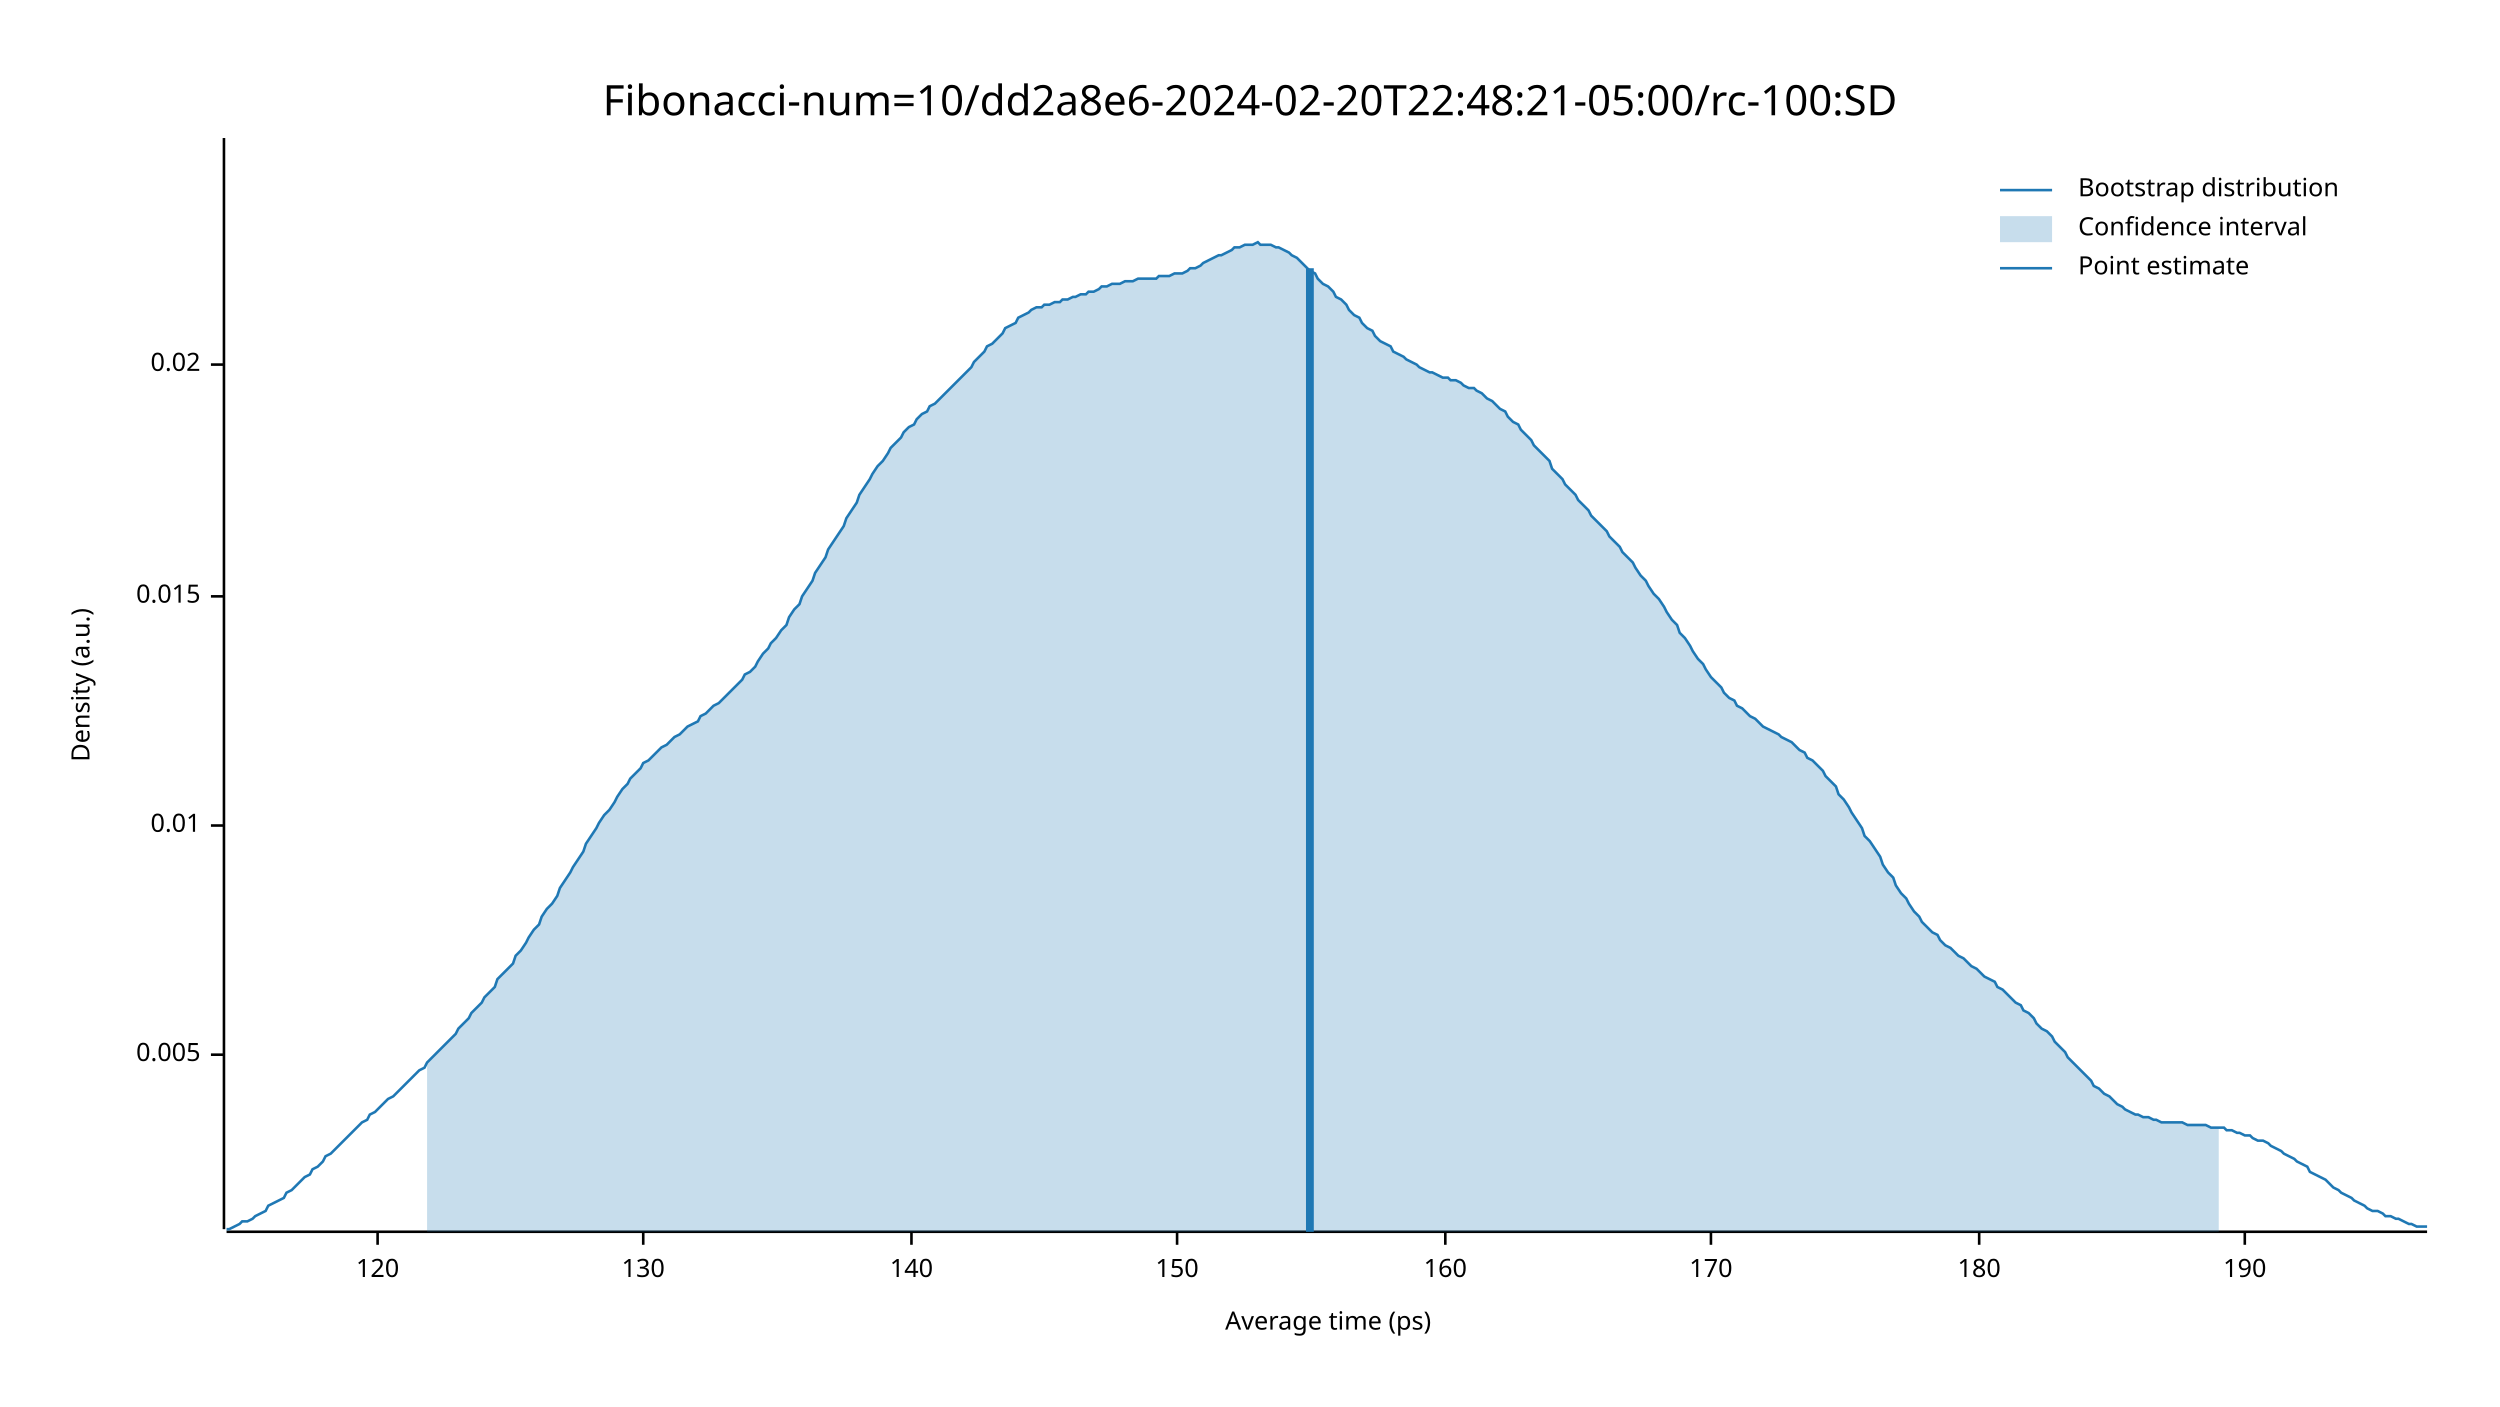
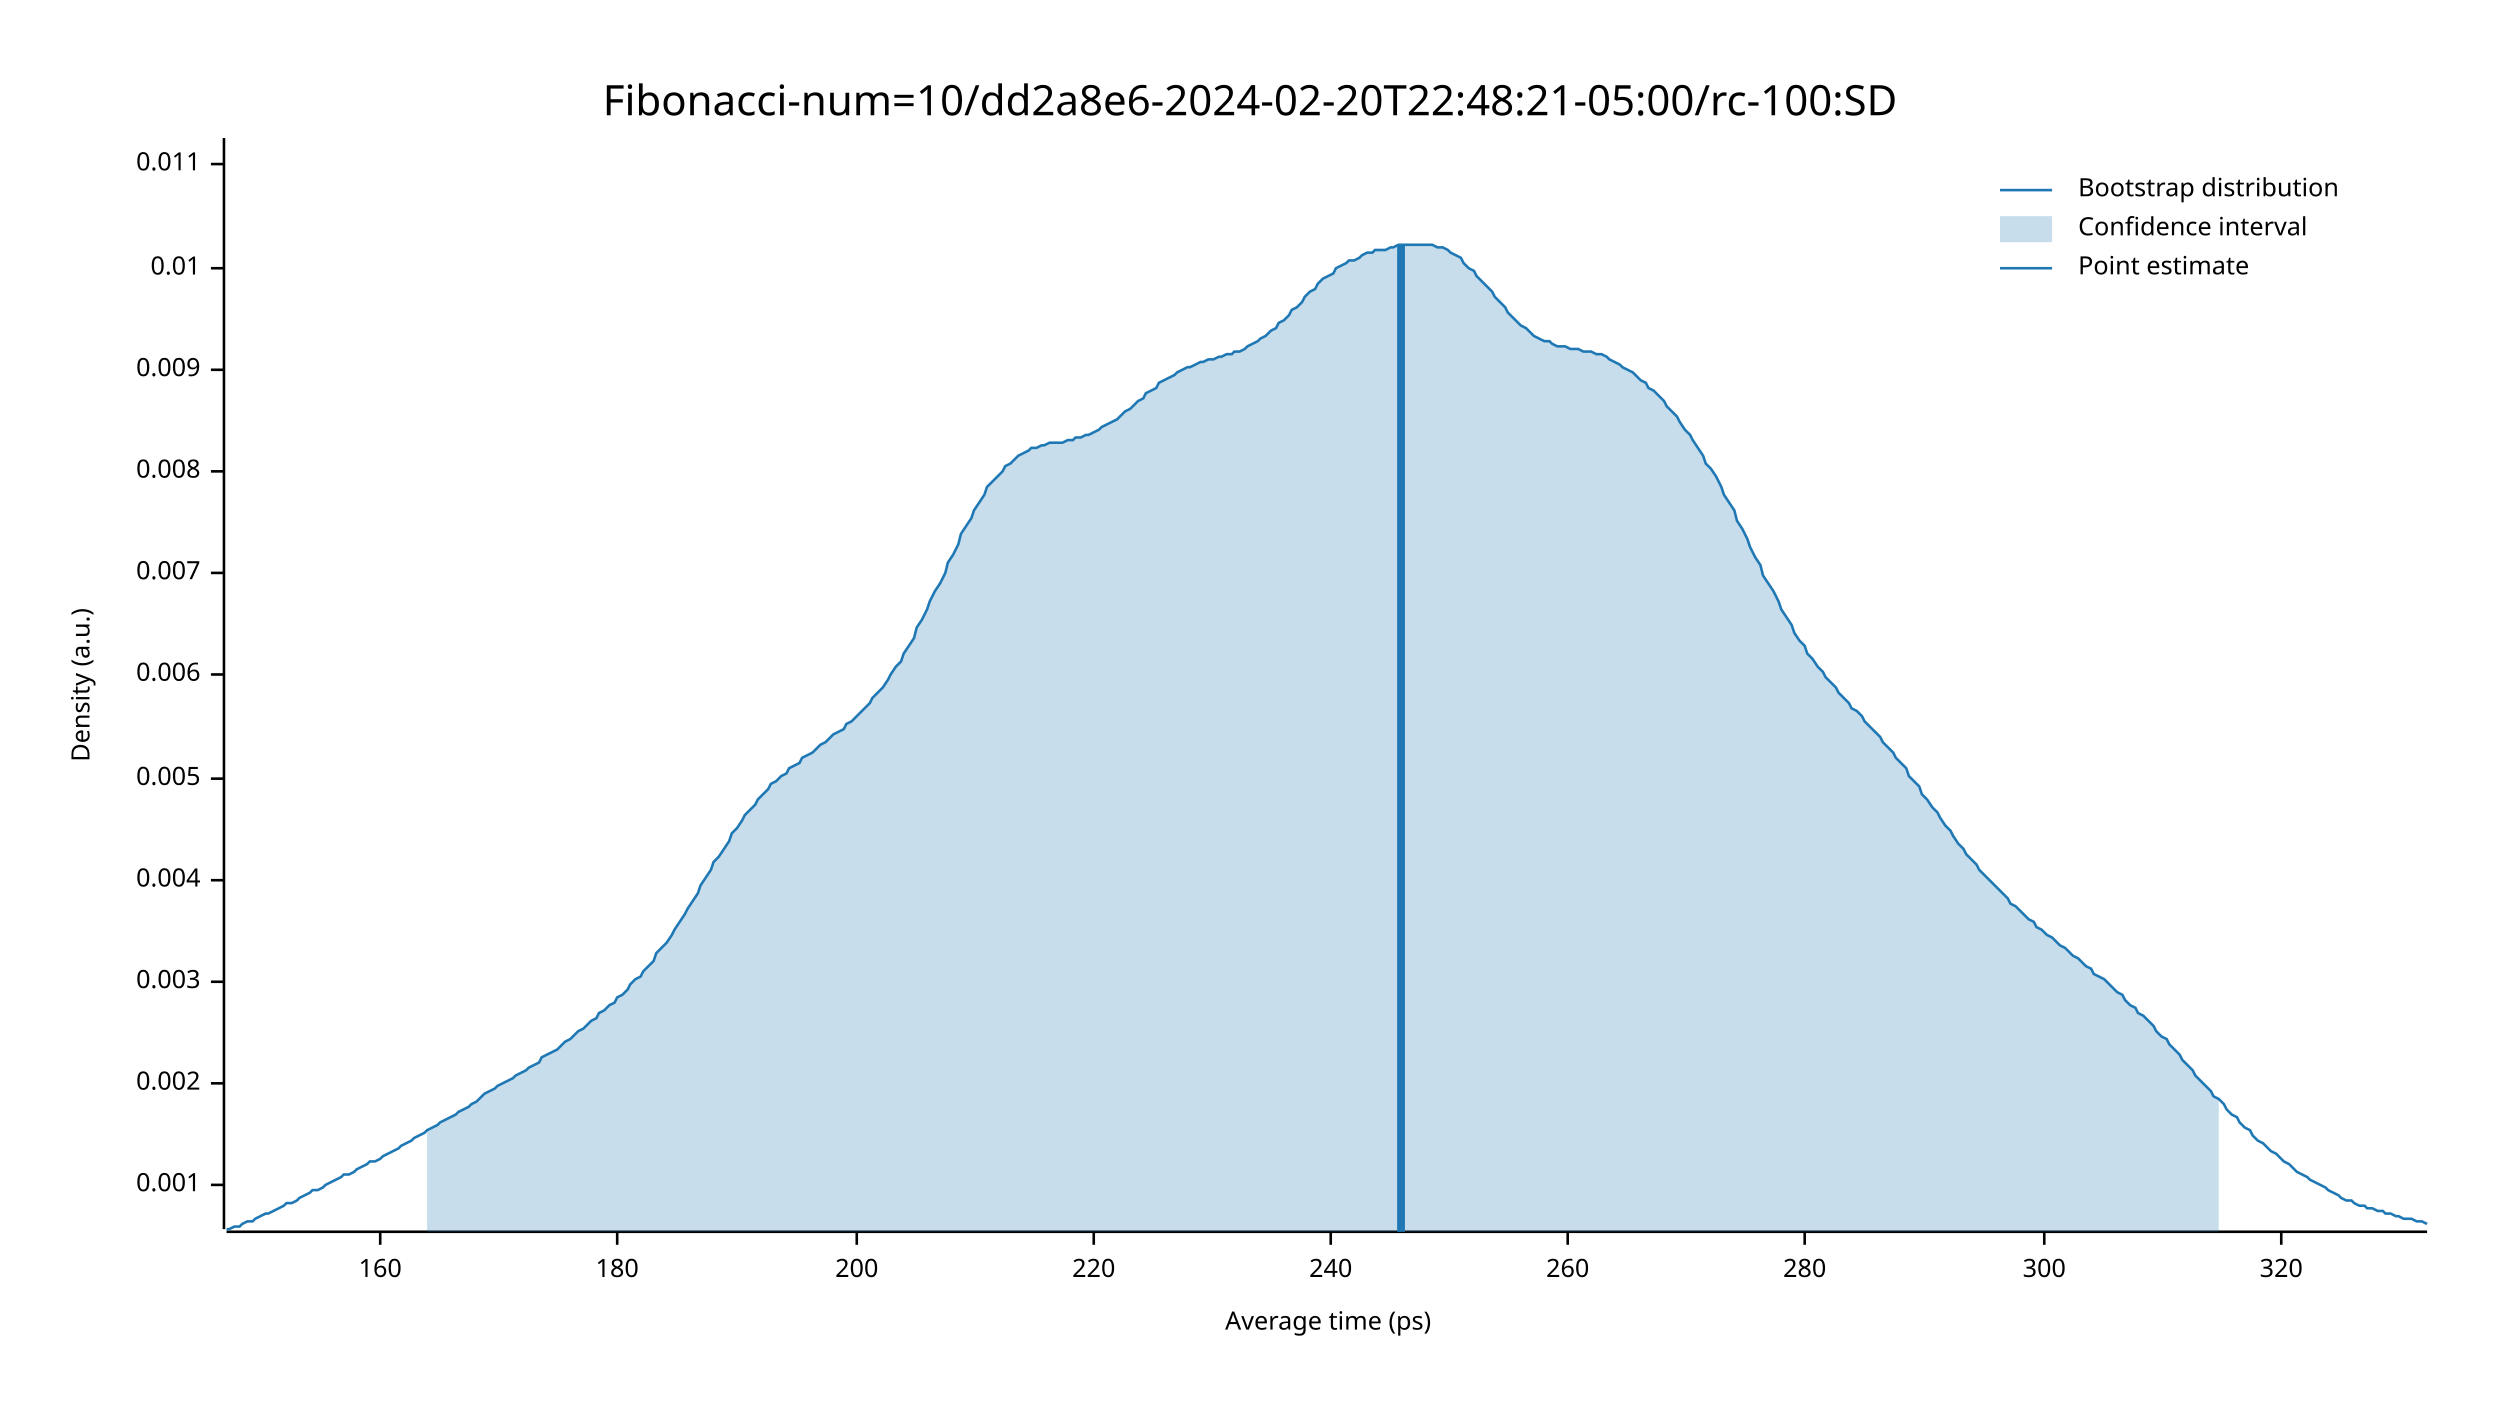
<svg xmlns="http://www.w3.org/2000/svg" width="960" height="540" viewBox="0 0 960 540">
  <text x="480" y="32" dy="0.76em" text-anchor="middle" font-family="sans-serif" font-size="16.129" opacity="1" fill="#000000">
Fibonacci-num=10/dd2a8e6-2024-02-20T22:48:21-05:00/rc-100:SD
</text>
  <text x="27" y="263" dy="0.76em" text-anchor="middle" font-family="sans-serif" font-size="9.677" opacity="1" fill="#000000" transform="rotate(270, 27, 263)">
Density (a.u.)
</text>
  <text x="510" y="513" dy="-0.5ex" text-anchor="middle" font-family="sans-serif" font-size="9.677" opacity="1" fill="#000000">
Average time (ps)
</text>
  <polyline fill="none" opacity="1" stroke="#000000" stroke-width="1" points="86,53 86,472 " />
-   <text x="77" y="405" dy="0.5ex" text-anchor="end" font-family="sans-serif" font-size="9.677" opacity="1" fill="#000000">
+   <text x="77" y="455" dy="0.5ex" text-anchor="end" font-family="sans-serif" font-size="9.677" opacity="1" fill="#000000">
+ 0.001
+ </text>
+   <polyline fill="none" opacity="1" stroke="#000000" stroke-width="1" points="81,455 86,455 " />
+   <text x="77" y="416" dy="0.5ex" text-anchor="end" font-family="sans-serif" font-size="9.677" opacity="1" fill="#000000">
+ 0.002
+ </text>
+   <polyline fill="none" opacity="1" stroke="#000000" stroke-width="1" points="81,416 86,416 " />
+   <text x="77" y="377" dy="0.5ex" text-anchor="end" font-family="sans-serif" font-size="9.677" opacity="1" fill="#000000">
+ 0.003
+ </text>
+   <polyline fill="none" opacity="1" stroke="#000000" stroke-width="1" points="81,377 86,377 " />
+   <text x="77" y="338" dy="0.5ex" text-anchor="end" font-family="sans-serif" font-size="9.677" opacity="1" fill="#000000">
+ 0.004
+ </text>
+   <polyline fill="none" opacity="1" stroke="#000000" stroke-width="1" points="81,338 86,338 " />
+   <text x="77" y="299" dy="0.5ex" text-anchor="end" font-family="sans-serif" font-size="9.677" opacity="1" fill="#000000">
0.005
</text>
-   <polyline fill="none" opacity="1" stroke="#000000" stroke-width="1" points="81,405 86,405 " />
-   <text x="77" y="317" dy="0.5ex" text-anchor="end" font-family="sans-serif" font-size="9.677" opacity="1" fill="#000000">
+   <polyline fill="none" opacity="1" stroke="#000000" stroke-width="1" points="81,299 86,299 " />
+   <text x="77" y="259" dy="0.5ex" text-anchor="end" font-family="sans-serif" font-size="9.677" opacity="1" fill="#000000">
+ 0.006
+ </text>
+   <polyline fill="none" opacity="1" stroke="#000000" stroke-width="1" points="81,259 86,259 " />
+   <text x="77" y="220" dy="0.5ex" text-anchor="end" font-family="sans-serif" font-size="9.677" opacity="1" fill="#000000">
+ 0.007
+ </text>
+   <polyline fill="none" opacity="1" stroke="#000000" stroke-width="1" points="81,220 86,220 " />
+   <text x="77" y="181" dy="0.5ex" text-anchor="end" font-family="sans-serif" font-size="9.677" opacity="1" fill="#000000">
+ 0.008
+ </text>
+   <polyline fill="none" opacity="1" stroke="#000000" stroke-width="1" points="81,181 86,181 " />
+   <text x="77" y="142" dy="0.5ex" text-anchor="end" font-family="sans-serif" font-size="9.677" opacity="1" fill="#000000">
+ 0.009
+ </text>
+   <polyline fill="none" opacity="1" stroke="#000000" stroke-width="1" points="81,142 86,142 " />
+   <text x="77" y="103" dy="0.5ex" text-anchor="end" font-family="sans-serif" font-size="9.677" opacity="1" fill="#000000">
0.01
</text>
-   <polyline fill="none" opacity="1" stroke="#000000" stroke-width="1" points="81,317 86,317 " />
-   <text x="77" y="229" dy="0.5ex" text-anchor="end" font-family="sans-serif" font-size="9.677" opacity="1" fill="#000000">
- 0.015
+   <polyline fill="none" opacity="1" stroke="#000000" stroke-width="1" points="81,103 86,103 " />
+   <text x="77" y="63" dy="0.5ex" text-anchor="end" font-family="sans-serif" font-size="9.677" opacity="1" fill="#000000">
+ 0.011
</text>
-   <polyline fill="none" opacity="1" stroke="#000000" stroke-width="1" points="81,229 86,229 " />
-   <text x="77" y="140" dy="0.5ex" text-anchor="end" font-family="sans-serif" font-size="9.677" opacity="1" fill="#000000">
- 0.02
- </text>
-   <polyline fill="none" opacity="1" stroke="#000000" stroke-width="1" points="81,140 86,140 " />
+   <polyline fill="none" opacity="1" stroke="#000000" stroke-width="1" points="81,63 86,63 " />
  <polyline fill="none" opacity="1" stroke="#000000" stroke-width="1" points="87,473 932,473 " />
-   <text x="145" y="483" dy="0.76em" text-anchor="middle" font-family="sans-serif" font-size="9.677" opacity="1" fill="#000000">
- 120
- </text>
-   <polyline fill="none" opacity="1" stroke="#000000" stroke-width="1" points="145,473 145,478 " />
-   <text x="247" y="483" dy="0.76em" text-anchor="middle" font-family="sans-serif" font-size="9.677" opacity="1" fill="#000000">
- 130
- </text>
-   <polyline fill="none" opacity="1" stroke="#000000" stroke-width="1" points="247,473 247,478 " />
-   <text x="350" y="483" dy="0.76em" text-anchor="middle" font-family="sans-serif" font-size="9.677" opacity="1" fill="#000000">
- 140
- </text>
-   <polyline fill="none" opacity="1" stroke="#000000" stroke-width="1" points="350,473 350,478 " />
-   <text x="452" y="483" dy="0.76em" text-anchor="middle" font-family="sans-serif" font-size="9.677" opacity="1" fill="#000000">
- 150
- </text>
-   <polyline fill="none" opacity="1" stroke="#000000" stroke-width="1" points="452,473 452,478 " />
-   <text x="555" y="483" dy="0.76em" text-anchor="middle" font-family="sans-serif" font-size="9.677" opacity="1" fill="#000000">
+   <text x="146" y="483" dy="0.76em" text-anchor="middle" font-family="sans-serif" font-size="9.677" opacity="1" fill="#000000">
160
</text>
-   <polyline fill="none" opacity="1" stroke="#000000" stroke-width="1" points="555,473 555,478 " />
-   <text x="657" y="483" dy="0.76em" text-anchor="middle" font-family="sans-serif" font-size="9.677" opacity="1" fill="#000000">
- 170
- </text>
-   <polyline fill="none" opacity="1" stroke="#000000" stroke-width="1" points="657,473 657,478 " />
-   <text x="760" y="483" dy="0.76em" text-anchor="middle" font-family="sans-serif" font-size="9.677" opacity="1" fill="#000000">
+   <polyline fill="none" opacity="1" stroke="#000000" stroke-width="1" points="146,473 146,478 " />
+   <text x="237" y="483" dy="0.76em" text-anchor="middle" font-family="sans-serif" font-size="9.677" opacity="1" fill="#000000">
180
</text>
-   <polyline fill="none" opacity="1" stroke="#000000" stroke-width="1" points="760,473 760,478 " />
-   <text x="862" y="483" dy="0.76em" text-anchor="middle" font-family="sans-serif" font-size="9.677" opacity="1" fill="#000000">
- 190
+   <polyline fill="none" opacity="1" stroke="#000000" stroke-width="1" points="237,473 237,478 " />
+   <text x="329" y="483" dy="0.76em" text-anchor="middle" font-family="sans-serif" font-size="9.677" opacity="1" fill="#000000">
+ 200
</text>
-   <polyline fill="none" opacity="1" stroke="#000000" stroke-width="1" points="862,473 862,478 " />
-   <polyline fill="none" opacity="1" stroke="#1F78B4" stroke-width="1" points="87,472 88,472 90,471 92,470 93,469 95,469 97,468 98,467 100,466 102,465 103,463 105,462 107,461 109,460 110,458 112,457 114,455 115,454 117,452 119,451 120,449 122,448 124,446 125,444 127,443 129,441 131,439 132,438 134,436 136,434 137,433 139,431 141,430 142,428 144,427 146,425 147,424 149,422 151,421 153,419 154,418 156,416 158,414 159,413 161,411 163,410 164,408 166,406 168,404 169,403 171,401 173,399 175,397 176,395 178,393 180,391 181,389 183,387 185,385 186,383 188,381 190,379 191,376 193,374 195,372 197,370 198,367 200,365 202,362 203,360 205,357 207,355 208,352 210,349 212,347 214,344 215,341 217,338 219,335 220,333 222,330 224,327 225,324 227,321 229,318 230,316 232,313 234,311 236,308 237,306 239,303 241,301 242,299 244,297 246,295 247,293 249,292 251,290 252,289 254,287 256,286 258,284 259,283 261,282 263,280 264,279 266,278 268,277 269,275 271,274 273,272 274,271 276,270 278,268 280,266 281,265 283,263 285,261 286,259 288,258 290,256 291,254 293,251 295,249 296,247 298,245 300,242 302,240 303,237 305,234 307,232 308,229 310,226 312,223 313,220 315,217 317,214 318,211 320,208 322,205 324,202 325,199 327,196 329,193 330,190 332,187 334,184 335,182 337,179 339,177 341,174 342,172 344,170 346,168 347,166 349,164 351,163 352,161 354,159 356,158 357,156 359,155 361,153 363,151 364,150 366,148 368,146 369,145 371,143 373,141 374,139 376,137 378,135 379,133 381,132 383,130 385,128 386,126 388,125 390,124 391,122 393,121 395,120 396,119 398,118 400,118 401,117 403,117 405,116 407,116 408,115 410,115 412,114 413,114 415,113 417,113 418,112 420,112 422,111 423,110 425,110 427,109 429,109 430,109 432,108 434,108 435,108 437,107 439,107 440,107 442,107 444,107 445,106 447,106 449,106 451,105 452,105 454,105 456,104 457,103 459,103 461,102 462,101 464,100 466,99 468,98 469,98 471,97 473,96 474,95 476,95 478,94 479,94 481,94 483,93 484,94 486,94 488,94 490,95 491,95 493,96 495,97 496,98 498,99 500,101 501,102 503,104 505,105 506,107 508,109 510,110 512,112 513,114 515,115 517,117 518,119 520,121 522,122 523,124 525,126 527,127 528,129 530,131 532,132 534,133 535,135 537,136 539,137 540,138 542,139 544,140 545,141 547,142 549,143 550,143 552,144 554,145 556,145 557,146 559,146 561,147 562,148 564,149 566,149 567,150 569,151 571,153 573,154 574,155 576,157 578,158 579,160 581,162 583,163 584,165 586,167 588,169 589,171 591,173 593,175 595,177 596,180 598,182 600,184 601,186 603,188 605,190 606,192 608,194 610,196 611,198 613,200 615,202 617,204 618,206 620,208 622,210 623,212 625,214 627,216 628,218 630,221 632,223 633,225 635,228 637,230 639,233 640,235 642,238 644,240 645,243 647,245 649,248 650,250 652,253 654,255 655,257 657,260 659,262 661,264 662,266 664,268 666,269 667,271 669,272 671,274 672,275 674,276 676,278 677,279 679,280 681,281 683,282 684,283 686,284 688,285 689,286 691,288 693,289 694,291 696,292 698,294 700,296 701,298 703,300 705,302 706,305 708,307 710,310 711,312 713,315 715,318 716,321 718,323 720,326 722,329 723,332 725,335 727,337 728,340 730,343 732,345 733,347 735,350 737,352 738,354 740,356 742,358 744,359 745,361 747,363 749,364 750,365 752,367 754,368 755,369 757,371 759,372 760,373 762,375 764,376 766,377 767,379 769,380 771,382 772,383 774,385 776,386 777,388 779,389 781,391 782,393 784,395 786,396 788,398 789,400 791,402 793,404 794,406 796,408 798,410 799,411 801,413 803,415 804,417 806,418 808,420 810,421 811,422 813,424 815,425 816,426 818,427 820,428 821,428 823,429 825,429 827,430 828,430 830,431 832,431 833,431 835,431 837,431 838,431 840,432 842,432 843,432 845,432 847,432 849,433 850,433 852,433 854,433 855,434 857,434 859,435 860,435 862,436 864,436 865,437 867,438 869,438 871,439 872,440 874,441 876,442 877,443 879,444 881,445 882,446 884,447 886,448 887,450 889,451 891,452 893,453 894,454 896,456 898,457 899,458 901,459 903,460 904,461 906,462 908,463 909,464 911,465 913,465 915,466 916,467 918,467 920,468 921,468 923,469 925,470 926,470 928,471 930,471 932,471 " />
-   <polygon opacity="0.25" fill="#1F78B4" points="164,408 166,406 168,404 169,403 171,401 173,399 175,397 176,395 178,393 180,391 181,389 183,387 185,385 186,383 188,381 190,379 191,376 193,374 195,372 197,370 198,367 200,365 202,362 203,360 205,357 207,355 208,352 210,349 212,347 214,344 215,341 217,338 219,335 220,333 222,330 224,327 225,324 227,321 229,318 230,316 232,313 234,311 236,308 237,306 239,303 241,301 242,299 244,297 246,295 247,293 249,292 251,290 252,289 254,287 256,286 258,284 259,283 261,282 263,280 264,279 266,278 268,277 269,275 271,274 273,272 274,271 276,270 278,268 280,266 281,265 283,263 285,261 286,259 288,258 290,256 291,254 293,251 295,249 296,247 298,245 300,242 302,240 303,237 305,234 307,232 308,229 310,226 312,223 313,220 315,217 317,214 318,211 320,208 322,205 324,202 325,199 327,196 329,193 330,190 332,187 334,184 335,182 337,179 339,177 341,174 342,172 344,170 346,168 347,166 349,164 351,163 352,161 354,159 356,158 357,156 359,155 361,153 363,151 364,150 366,148 368,146 369,145 371,143 373,141 374,139 376,137 378,135 379,133 381,132 383,130 385,128 386,126 388,125 390,124 391,122 393,121 395,120 396,119 398,118 400,118 401,117 403,117 405,116 407,116 408,115 410,115 412,114 413,114 415,113 417,113 418,112 420,112 422,111 423,110 425,110 427,109 429,109 430,109 432,108 434,108 435,108 437,107 439,107 440,107 442,107 444,107 445,106 447,106 449,106 451,105 452,105 454,105 456,104 457,103 459,103 461,102 462,101 464,100 466,99 468,98 469,98 471,97 473,96 474,95 476,95 478,94 479,94 481,94 483,93 484,94 486,94 488,94 490,95 491,95 493,96 495,97 496,98 498,99 500,101 501,102 503,104 505,105 506,107 508,109 510,110 512,112 513,114 515,115 517,117 518,119 520,121 522,122 523,124 525,126 527,127 528,129 530,131 532,132 534,133 535,135 537,136 539,137 540,138 542,139 544,140 545,141 547,142 549,143 550,143 552,144 554,145 556,145 557,146 559,146 561,147 562,148 564,149 566,149 567,150 569,151 571,153 573,154 574,155 576,157 578,158 579,160 581,162 583,163 584,165 586,167 588,169 589,171 591,173 593,175 595,177 596,180 598,182 600,184 601,186 603,188 605,190 606,192 608,194 610,196 611,198 613,200 615,202 617,204 618,206 620,208 622,210 623,212 625,214 627,216 628,218 630,221 632,223 633,225 635,228 637,230 639,233 640,235 642,238 644,240 645,243 647,245 649,248 650,250 652,253 654,255 655,257 657,260 659,262 661,264 662,266 664,268 666,269 667,271 669,272 671,274 672,275 674,276 676,278 677,279 679,280 681,281 683,282 684,283 686,284 688,285 689,286 691,288 693,289 694,291 696,292 698,294 700,296 701,298 703,300 705,302 706,305 708,307 710,310 711,312 713,315 715,318 716,321 718,323 720,326 722,329 723,332 725,335 727,337 728,340 730,343 732,345 733,347 735,350 737,352 738,354 740,356 742,358 744,359 745,361 747,363 749,364 750,365 752,367 754,368 755,369 757,371 759,372 760,373 762,375 764,376 766,377 767,379 769,380 771,382 772,383 774,385 776,386 777,388 779,389 781,391 782,393 784,395 786,396 788,398 789,400 791,402 793,404 794,406 796,408 798,410 799,411 801,413 803,415 804,417 806,418 808,420 810,421 811,422 813,424 815,425 816,426 818,427 820,428 821,428 823,429 825,429 827,430 828,430 830,431 832,431 833,431 835,431 837,431 838,431 840,432 842,432 843,432 845,432 847,432 849,433 850,433 852,433 852,473 164,473 " />
-   <polyline fill="none" opacity="1" stroke="#1F78B4" stroke-width="3" points="503,473 503,103 " />
+   <polyline fill="none" opacity="1" stroke="#000000" stroke-width="1" points="329,473 329,478 " />
+   <text x="420" y="483" dy="0.76em" text-anchor="middle" font-family="sans-serif" font-size="9.677" opacity="1" fill="#000000">
+ 220
+ </text>
+   <polyline fill="none" opacity="1" stroke="#000000" stroke-width="1" points="420,473 420,478 " />
+   <text x="511" y="483" dy="0.76em" text-anchor="middle" font-family="sans-serif" font-size="9.677" opacity="1" fill="#000000">
+ 240
+ </text>
+   <polyline fill="none" opacity="1" stroke="#000000" stroke-width="1" points="511,473 511,478 " />
+   <text x="602" y="483" dy="0.76em" text-anchor="middle" font-family="sans-serif" font-size="9.677" opacity="1" fill="#000000">
+ 260
+ </text>
+   <polyline fill="none" opacity="1" stroke="#000000" stroke-width="1" points="602,473 602,478 " />
+   <text x="693" y="483" dy="0.76em" text-anchor="middle" font-family="sans-serif" font-size="9.677" opacity="1" fill="#000000">
+ 280
+ </text>
+   <polyline fill="none" opacity="1" stroke="#000000" stroke-width="1" points="693,473 693,478 " />
+   <text x="785" y="483" dy="0.76em" text-anchor="middle" font-family="sans-serif" font-size="9.677" opacity="1" fill="#000000">
+ 300
+ </text>
+   <polyline fill="none" opacity="1" stroke="#000000" stroke-width="1" points="785,473 785,478 " />
+   <text x="876" y="483" dy="0.76em" text-anchor="middle" font-family="sans-serif" font-size="9.677" opacity="1" fill="#000000">
+ 320
+ </text>
+   <polyline fill="none" opacity="1" stroke="#000000" stroke-width="1" points="876,473 876,478 " />
+   <polyline fill="none" opacity="1" stroke="#1F78B4" stroke-width="1" points="87,472 88,472 90,471 92,471 93,470 95,469 97,469 98,468 100,467 102,466 103,466 105,465 107,464 109,463 110,462 112,462 114,461 115,460 117,459 119,458 120,457 122,457 124,456 125,455 127,454 129,453 131,452 132,451 134,451 136,450 137,449 139,448 141,447 142,446 144,446 146,445 147,444 149,443 151,442 153,441 154,440 156,439 158,438 159,437 161,436 163,435 164,434 166,433 168,432 169,431 171,430 173,429 175,428 176,427 178,426 180,425 181,424 183,423 185,421 186,420 188,419 190,418 191,417 193,416 195,415 197,414 198,413 200,412 202,411 203,410 205,409 207,408 208,406 210,405 212,404 214,403 215,402 217,400 219,399 220,398 222,396 224,395 225,394 227,392 229,391 230,389 232,388 234,386 236,385 237,383 239,382 241,380 242,378 244,376 246,375 247,373 249,371 251,369 252,366 254,364 256,362 258,359 259,357 261,354 263,351 264,349 266,346 268,343 269,340 271,337 273,334 274,331 276,329 278,326 280,323 281,320 283,318 285,315 286,313 288,311 290,309 291,307 293,305 295,303 296,301 298,300 300,298 302,297 303,295 305,294 307,293 308,291 310,290 312,289 313,288 315,286 317,285 318,284 320,282 322,281 324,280 325,278 327,277 329,275 330,274 332,272 334,270 335,268 337,266 339,264 341,261 342,259 344,256 346,254 347,251 349,248 351,245 352,241 354,238 356,234 357,231 359,227 361,224 363,220 364,216 366,213 368,209 369,205 371,202 373,199 374,196 376,193 378,190 379,187 381,185 383,183 385,181 386,179 388,178 390,176 391,175 393,174 395,173 396,172 398,172 400,171 401,171 403,170 405,170 407,170 408,170 410,169 412,169 413,168 415,168 417,167 418,167 420,166 422,165 423,164 425,163 427,162 429,161 430,160 432,158 434,157 435,156 437,154 439,153 440,151 442,150 444,149 445,147 447,146 449,145 451,144 452,143 454,142 456,141 457,141 459,140 461,139 462,139 464,138 466,138 468,137 469,137 471,136 473,136 474,135 476,135 478,134 479,133 481,132 483,131 484,130 486,129 488,127 490,126 491,124 493,123 495,121 496,119 498,118 500,116 501,114 503,112 505,111 506,109 508,107 510,106 512,105 513,103 515,102 517,101 518,100 520,100 522,99 523,98 525,97 527,97 528,96 530,96 532,96 534,95 535,95 537,94 539,94 540,94 542,94 544,94 545,94 547,94 549,94 550,94 552,95 554,95 556,96 557,97 559,98 561,99 562,101 564,103 566,104 567,106 569,108 571,110 573,112 574,114 576,116 578,118 579,120 581,122 583,124 584,125 586,126 588,128 589,129 591,130 593,131 595,131 596,132 598,133 600,133 601,133 603,134 605,134 606,134 608,135 610,135 611,135 613,136 615,136 617,137 618,138 620,139 622,140 623,141 625,142 627,143 628,144 630,146 632,147 633,149 635,150 637,152 639,154 640,156 642,158 644,160 645,162 647,165 649,167 650,169 652,172 654,175 655,178 657,180 659,183 661,187 662,190 664,193 666,196 667,200 669,203 671,207 672,210 674,214 676,217 677,221 679,224 681,227 683,231 684,234 686,237 688,240 689,243 691,246 693,248 694,251 696,253 698,256 700,258 701,260 703,262 705,264 706,266 708,268 710,270 711,272 713,273 715,275 716,277 718,279 720,281 722,283 723,285 725,287 727,289 728,291 730,293 732,295 733,298 735,300 737,302 738,305 740,307 742,310 744,312 745,314 747,317 749,319 750,321 752,324 754,326 755,328 757,330 759,332 760,334 762,336 764,338 766,340 767,341 769,343 771,345 772,347 774,348 776,350 777,351 779,353 781,354 782,356 784,357 786,359 788,360 789,361 791,363 793,364 794,365 796,367 798,368 799,369 801,371 803,372 804,374 806,375 808,376 810,378 811,379 813,381 815,382 816,384 818,386 820,387 821,389 823,390 825,392 827,394 828,396 830,398 832,399 833,401 835,403 837,405 838,407 840,409 842,411 843,413 845,415 847,417 849,419 850,421 852,422 854,424 855,426 857,428 859,429 860,431 862,433 864,434 865,436 867,438 869,439 871,441 872,442 874,443 876,445 877,446 879,447 881,449 882,450 884,451 886,452 887,453 889,454 891,455 893,456 894,457 896,458 898,459 899,460 901,461 903,461 904,462 906,463 908,463 909,464 911,464 913,465 915,465 916,466 918,466 920,467 921,467 923,468 925,468 926,468 928,469 930,469 932,470 " />
+   <polygon opacity="0.25" fill="#1F78B4" points="164,434 166,433 168,432 169,431 171,430 173,429 175,428 176,427 178,426 180,425 181,424 183,423 185,421 186,420 188,419 190,418 191,417 193,416 195,415 197,414 198,413 200,412 202,411 203,410 205,409 207,408 208,406 210,405 212,404 214,403 215,402 217,400 219,399 220,398 222,396 224,395 225,394 227,392 229,391 230,389 232,388 234,386 236,385 237,383 239,382 241,380 242,378 244,376 246,375 247,373 249,371 251,369 252,366 254,364 256,362 258,359 259,357 261,354 263,351 264,349 266,346 268,343 269,340 271,337 273,334 274,331 276,329 278,326 280,323 281,320 283,318 285,315 286,313 288,311 290,309 291,307 293,305 295,303 296,301 298,300 300,298 302,297 303,295 305,294 307,293 308,291 310,290 312,289 313,288 315,286 317,285 318,284 320,282 322,281 324,280 325,278 327,277 329,275 330,274 332,272 334,270 335,268 337,266 339,264 341,261 342,259 344,256 346,254 347,251 349,248 351,245 352,241 354,238 356,234 357,231 359,227 361,224 363,220 364,216 366,213 368,209 369,205 371,202 373,199 374,196 376,193 378,190 379,187 381,185 383,183 385,181 386,179 388,178 390,176 391,175 393,174 395,173 396,172 398,172 400,171 401,171 403,170 405,170 407,170 408,170 410,169 412,169 413,168 415,168 417,167 418,167 420,166 422,165 423,164 425,163 427,162 429,161 430,160 432,158 434,157 435,156 437,154 439,153 440,151 442,150 444,149 445,147 447,146 449,145 451,144 452,143 454,142 456,141 457,141 459,140 461,139 462,139 464,138 466,138 468,137 469,137 471,136 473,136 474,135 476,135 478,134 479,133 481,132 483,131 484,130 486,129 488,127 490,126 491,124 493,123 495,121 496,119 498,118 500,116 501,114 503,112 505,111 506,109 508,107 510,106 512,105 513,103 515,102 517,101 518,100 520,100 522,99 523,98 525,97 527,97 528,96 530,96 532,96 534,95 535,95 537,94 539,94 540,94 542,94 544,94 545,94 547,94 549,94 550,94 552,95 554,95 556,96 557,97 559,98 561,99 562,101 564,103 566,104 567,106 569,108 571,110 573,112 574,114 576,116 578,118 579,120 581,122 583,124 584,125 586,126 588,128 589,129 591,130 593,131 595,131 596,132 598,133 600,133 601,133 603,134 605,134 606,134 608,135 610,135 611,135 613,136 615,136 617,137 618,138 620,139 622,140 623,141 625,142 627,143 628,144 630,146 632,147 633,149 635,150 637,152 639,154 640,156 642,158 644,160 645,162 647,165 649,167 650,169 652,172 654,175 655,178 657,180 659,183 661,187 662,190 664,193 666,196 667,200 669,203 671,207 672,210 674,214 676,217 677,221 679,224 681,227 683,231 684,234 686,237 688,240 689,243 691,246 693,248 694,251 696,253 698,256 700,258 701,260 703,262 705,264 706,266 708,268 710,270 711,272 713,273 715,275 716,277 718,279 720,281 722,283 723,285 725,287 727,289 728,291 730,293 732,295 733,298 735,300 737,302 738,305 740,307 742,310 744,312 745,314 747,317 749,319 750,321 752,324 754,326 755,328 757,330 759,332 760,334 762,336 764,338 766,340 767,341 769,343 771,345 772,347 774,348 776,350 777,351 779,353 781,354 782,356 784,357 786,359 788,360 789,361 791,363 793,364 794,365 796,367 798,368 799,369 801,371 803,372 804,374 806,375 808,376 810,378 811,379 813,381 815,382 816,384 818,386 820,387 821,389 823,390 825,392 827,394 828,396 830,398 832,399 833,401 835,403 837,405 838,407 840,409 842,411 843,413 845,415 847,417 849,419 850,421 852,422 852,473 164,473 " />
+   <polyline fill="none" opacity="1" stroke="#1F78B4" stroke-width="3" points="538,473 538,94 " />
  <text x="798" y="68" dy="0.76em" text-anchor="start" font-family="sans-serif" font-size="9.677" opacity="1" fill="#000000">
Bootstrap distribution
</text>
  <text x="798" y="83" dy="0.76em" text-anchor="start" font-family="sans-serif" font-size="9.677" opacity="1" fill="#000000">
Confidence interval
</text>
  <text x="798" y="98" dy="0.76em" text-anchor="start" font-family="sans-serif" font-size="9.677" opacity="1" fill="#000000">
Point estimate
</text>
  <polyline fill="none" opacity="1" stroke="#1F78B4" stroke-width="1" points="768,73 788,73 " />
  <rect x="768" y="83" width="20" height="10" opacity="0.25" fill="#1F78B4" stroke="none" />
  <polyline fill="none" opacity="1" stroke="#1F78B4" stroke-width="1" points="768,103 788,103 " />
</svg>
